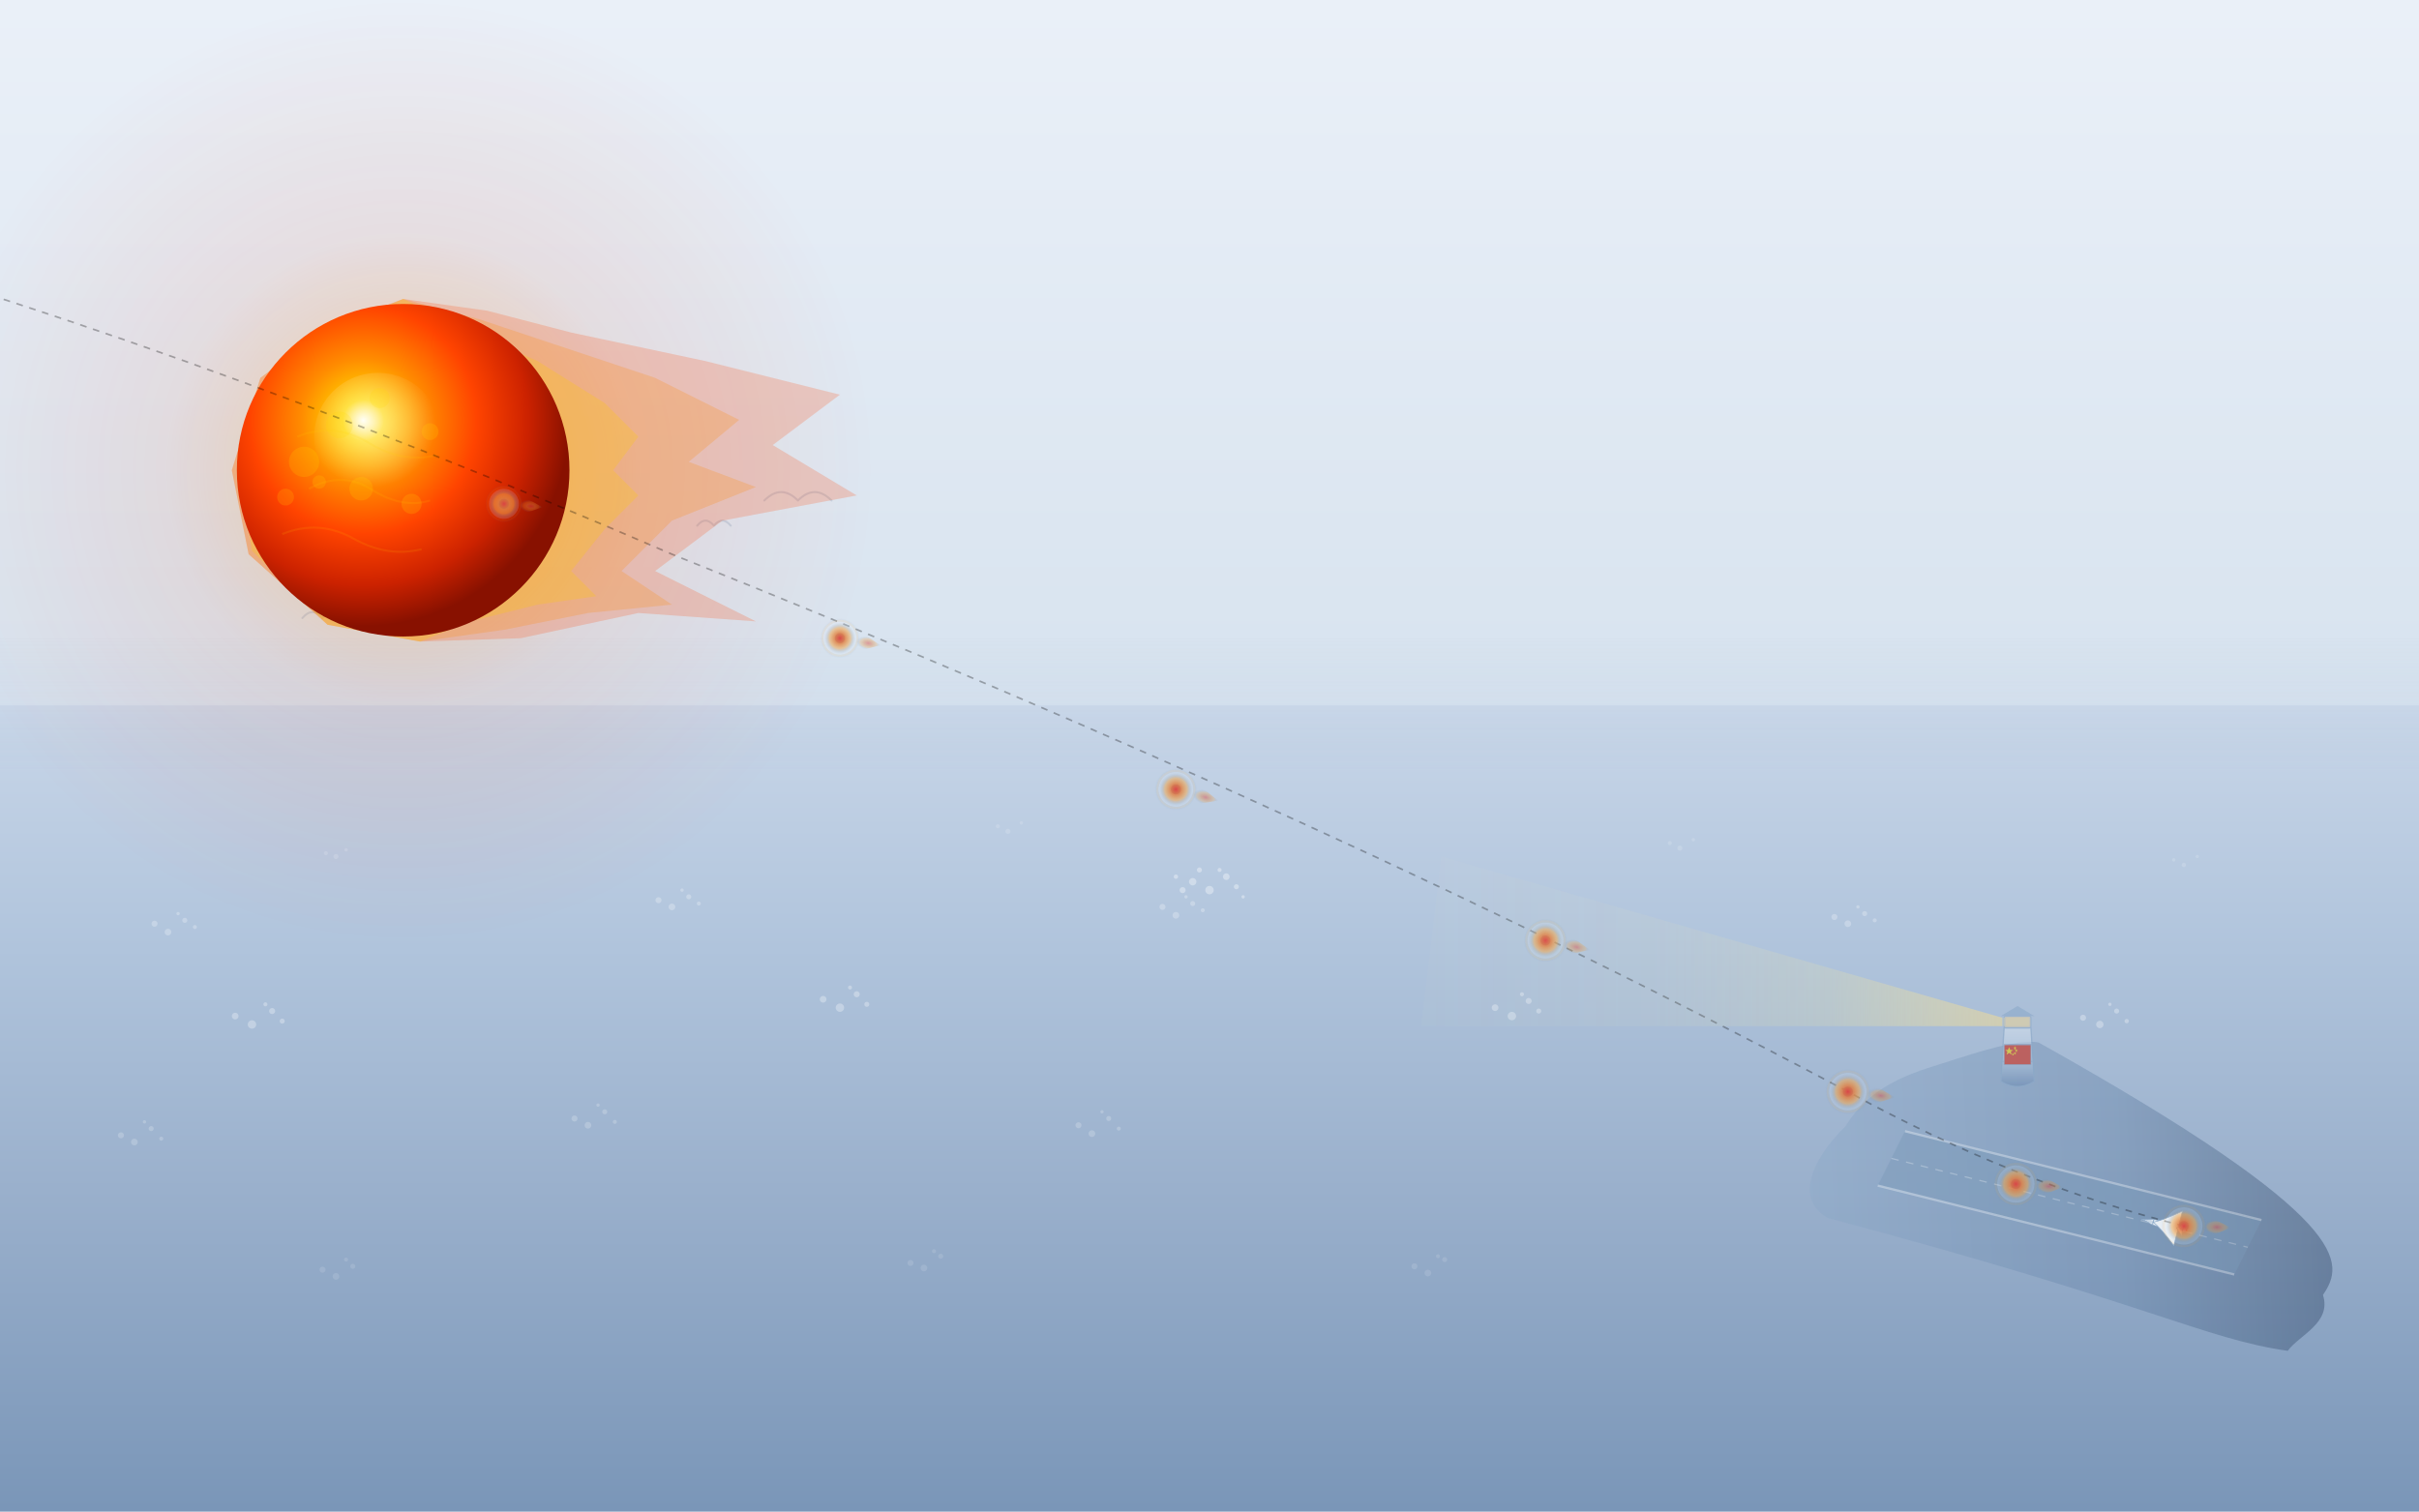
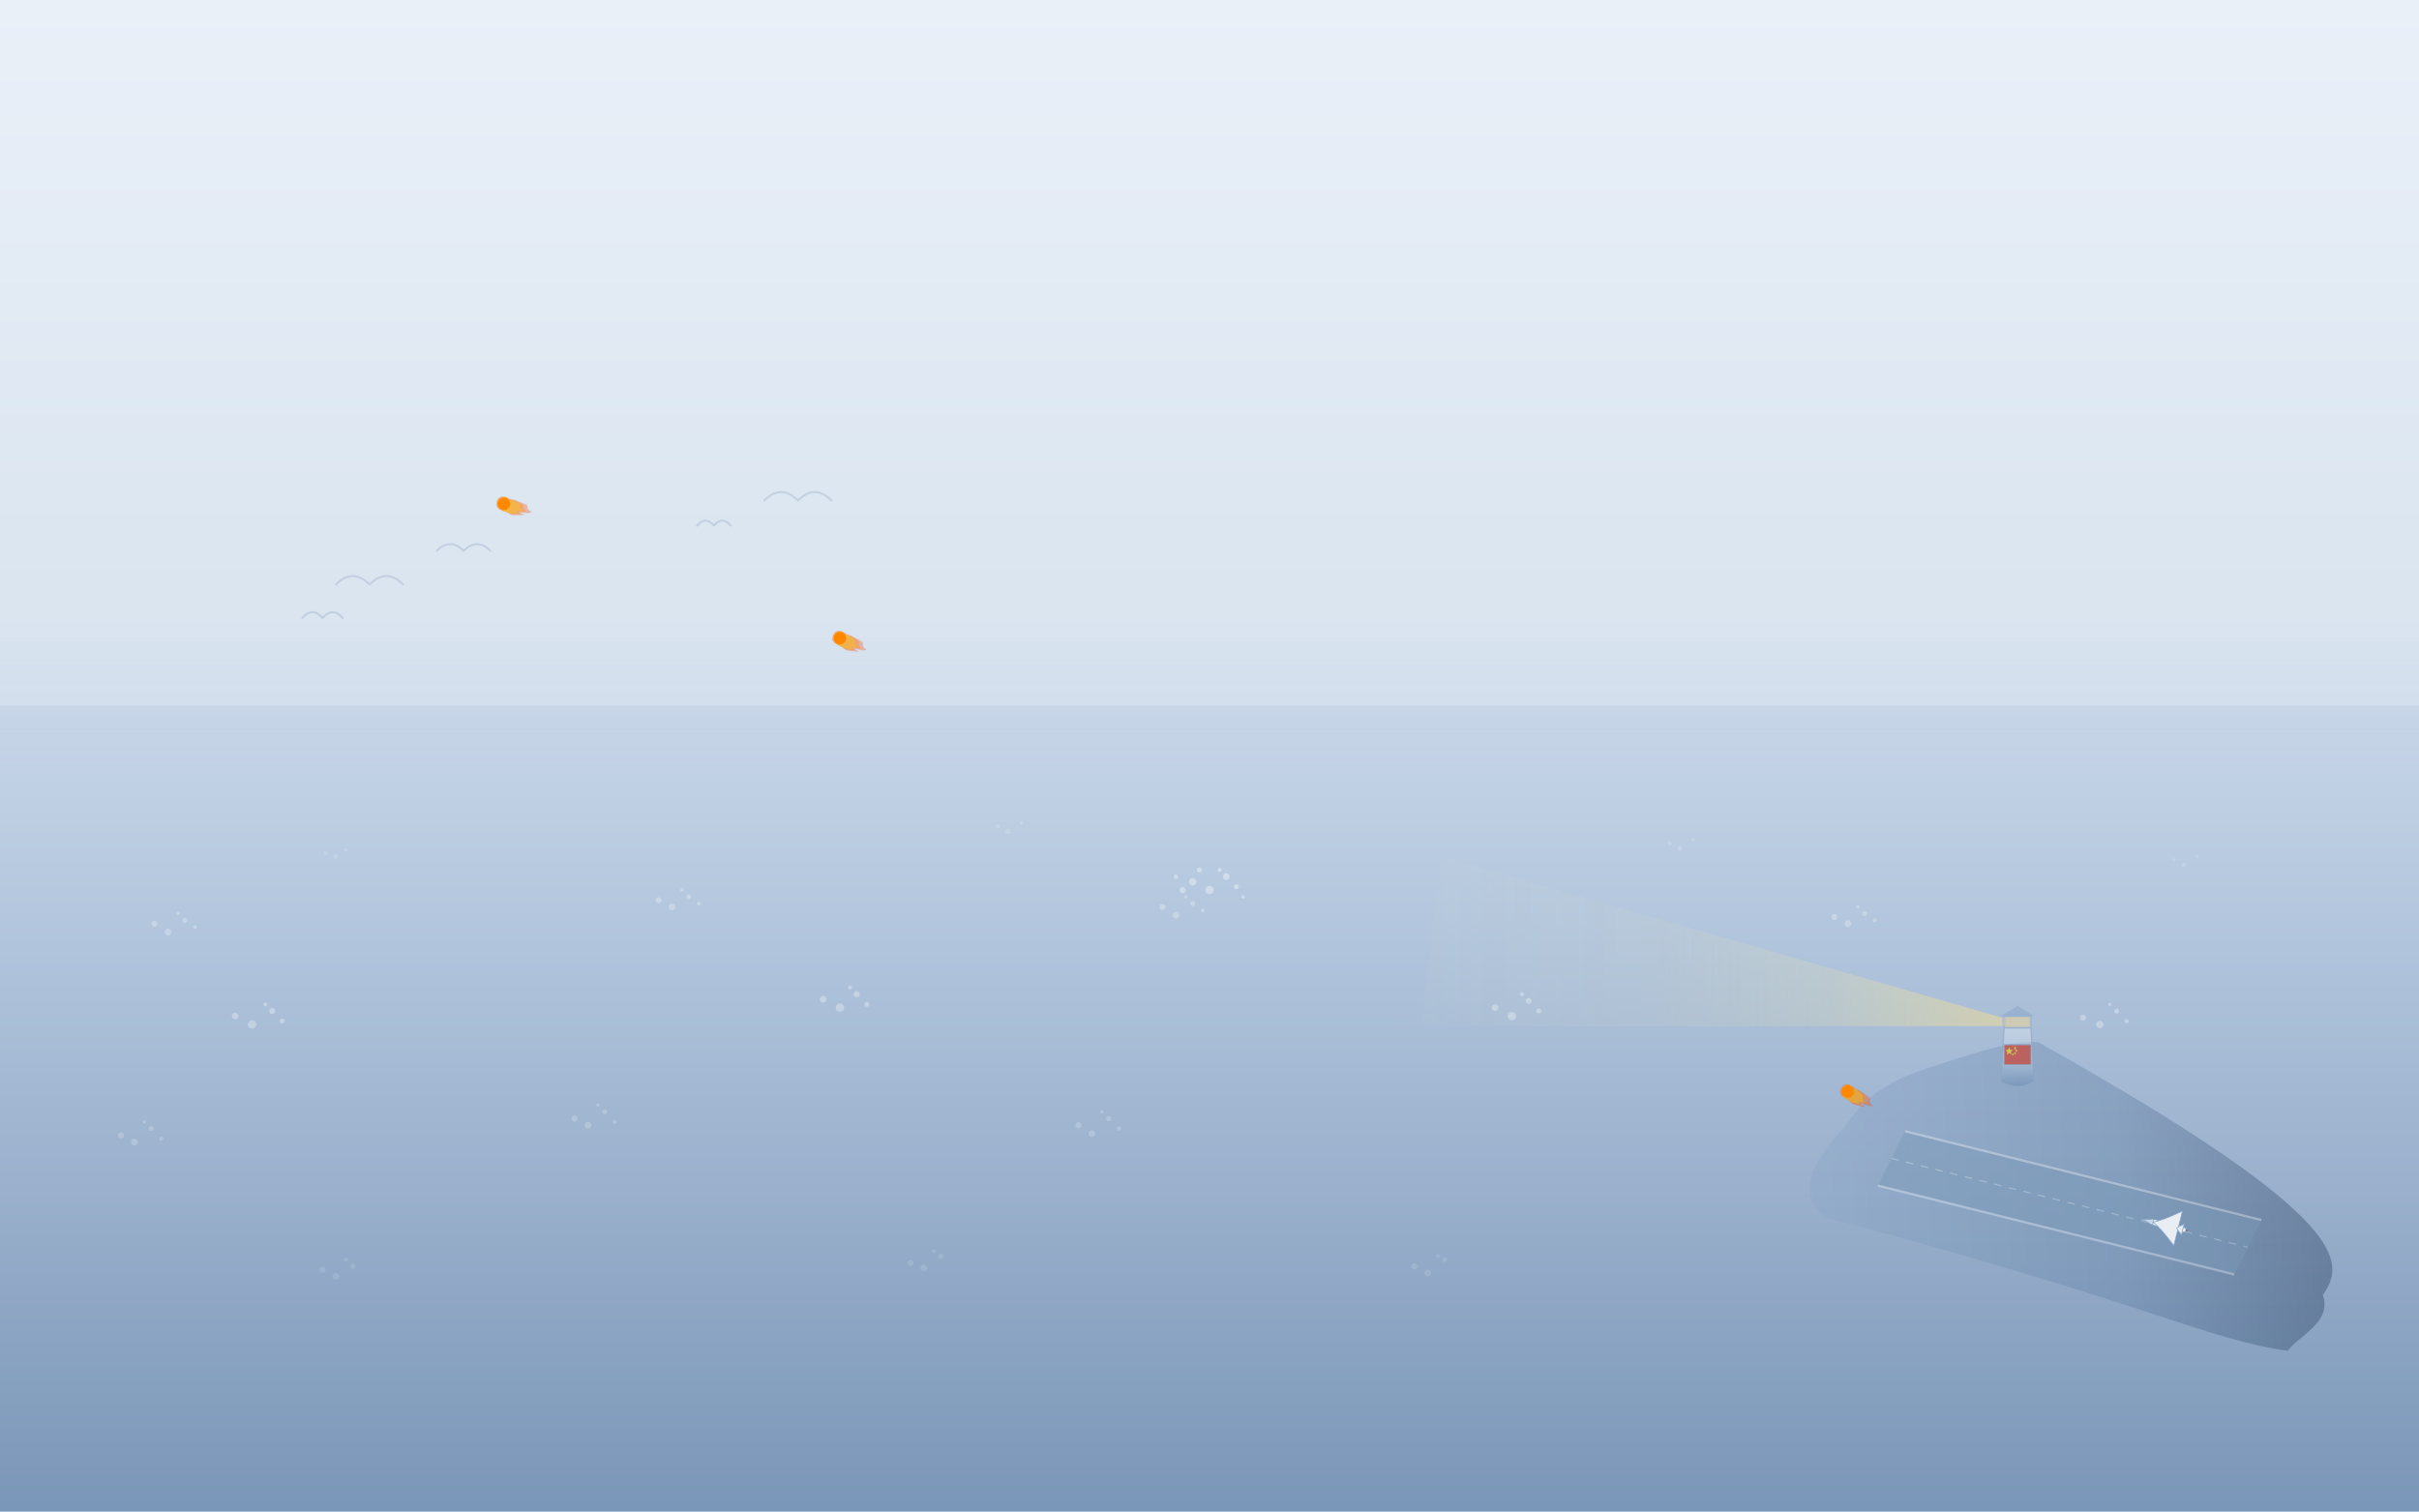
<svg xmlns="http://www.w3.org/2000/svg" viewBox="0 0 1440 900" width="1440" height="900">
  <linearGradient id="sky" x1="0" y1="0" x2="0" y2="1">
    <stop offset="0%" stop-color="#EAF0F8" />
    <stop offset="50%" stop-color="#D6E2EE" />
    <stop offset="100%" stop-color="#C8D6E8" />
  </linearGradient>
  <rect width="1440" height="900" fill="url(#sky)" />
  <linearGradient id="sea" x1="0" y1="0" x2="0" y2="1">
    <stop offset="0%" stop-color="#C8D6E8" />
    <stop offset="30%" stop-color="#B0C4DC" />
    <stop offset="60%" stop-color="#9AB0CC" />
    <stop offset="100%" stop-color="#7A96B8" />
  </linearGradient>
  <rect x="0" y="420" width="1440" height="480" fill="url(#sea)" />
  <linearGradient id="merge" x1="0" y1="0" x2="0" y2="1">
    <stop offset="0%" stop-color="#D6E2EE" stop-opacity="0.5" />
    <stop offset="50%" stop-color="#C8D6E8" stop-opacity="0.3" />
    <stop offset="100%" stop-color="#B0C4DC" stop-opacity="0" />
  </linearGradient>
  <rect x="0" y="380" width="1440" height="80" fill="url(#merge)" />
  <g fill="none" stroke="#5A7AA0" stroke-width="1.2" stroke-linecap="round" stroke-linejoin="round" opacity="0.20" transform="translate(-80, 128)">
    <g>
      <animateTransform attributeName="transform" type="scale" values="1,1;1,1;1,0.94;1,1;1,0.94;1,1;1,0.94;1,1;1,0.94;1,1;1,0.94;1,1;1,1" keyTimes="0;0.44;0.45;0.46;0.47;0.48;0.49;0.50;0.51;0.52;0.53;0.54;1" dur="28s" repeatCount="indefinite" />
      <path d="M280,220 Q290,210 300,220 Q310,210 320,220" />
    </g>
    <g>
      <animateTransform attributeName="transform" type="scale" values="1,1;1,1;1,0.94;1,1;1,0.94;1,1;1,0.94;1,1;1,0.94;1,1;1,0.94;1,1;1,1" keyTimes="0;0.445;0.455;0.465;0.475;0.485;0.495;0.505;0.515;0.525;0.535;0.545;1" dur="28s" repeatCount="indefinite" />
      <path d="M340,200 Q348,192 356,200 Q364,192 372,200" />
    </g>
    <g>
      <animateTransform attributeName="transform" type="scale" values="1,1;1,1;1,0.94;1,1;1,0.94;1,1;1,0.94;1,1;1,0.94;1,1;1,0.94;1,1;1,1" keyTimes="0;0.45;0.46;0.47;0.48;0.49;0.50;0.51;0.52;0.53;0.54;0.55;1" dur="28s" repeatCount="indefinite" />
      <path d="M260,240 Q266,233 272,240 Q278,233 284,240" />
    </g>
    <g transform="translate(15, -10)">
      <g>
        <animateTransform attributeName="transform" type="scale" values="1,1;1,1;1,0.94;1,1;1,0.94;1,1;1,0.94;1,1;1,0.94;1,1;1,0.94;1,1;1,1" keyTimes="0;0.44;0.45;0.46;0.47;0.48;0.49;0.50;0.51;0.52;0.53;0.54;1" dur="28s" repeatCount="indefinite" />
        <path d="M520,180 Q530,170 540,180 Q550,170 560,180" />
      </g>
    </g>
    <g transform="translate(15, -10)">
      <g>
        <animateTransform attributeName="transform" type="scale" values="1,1;1,1;1,0.94;1,1;1,0.94;1,1;1,0.94;1,1;1,0.94;1,1;1,0.94;1,1;1,1" keyTimes="0;0.455;0.465;0.475;0.485;0.495;0.505;0.515;0.525;0.535;0.545;0.555;1" dur="28s" repeatCount="indefinite" />
        <path d="M480,195 Q485,189 490,195 Q495,189 500,195" />
      </g>
    </g>
  </g>
  <defs>
    <radialGradient id="sunGlow" cx="50%" cy="50%" r="50%">
-       <stop offset="0%" stop-color="#FFD700" stop-opacity="0.50" />
-       <stop offset="25%" stop-color="#FF8C00" stop-opacity="0.22" />
-       <stop offset="50%" stop-color="#FF4500" stop-opacity="0.08" />
+       <stop offset="0%" stop-color="#FFD700" stop-opacity="0.12" />
+       <stop offset="25%" stop-color="#FF8C00" stop-opacity="0.05" />
+       <stop offset="50%" stop-color="#FF4500" stop-opacity="0.02" />
      <stop offset="100%" stop-color="#FF2200" stop-opacity="0" />
    </radialGradient>
-     <radialGradient id="sunBodyGrad" cx="38%" cy="35%" r="62%">
-       <stop offset="0%" stop-color="#FFFEF0" />
-       <stop offset="10%" stop-color="#FFD700" />
-       <stop offset="30%" stop-color="#FF8C00" />
-       <stop offset="55%" stop-color="#FF4400" />
-       <stop offset="80%" stop-color="#CC2200" />
-       <stop offset="100%" stop-color="#881100" />
+     <radialGradient id="sunBodyGrad" cx="38%" cy="35%" r="100%">
+       <stop offset="0%" stop-color="#FFFEF0" stop-opacity="1" />
+       <stop offset="20%" stop-color="#FFD700" stop-opacity="1" />
+       <stop offset="40%" stop-color="#FF8C00" stop-opacity="0.7" />
+       <stop offset="60%" stop-color="#FF4400" stop-opacity="0.3" />
+       <stop offset="80%" stop-color="#CC2200" stop-opacity="0.06" />
+       <stop offset="100%" stop-color="#881100" stop-opacity="0" />
    </radialGradient>
    <radialGradient id="sunCore" cx="45%" cy="40%" r="50%">
-       <stop offset="0%" stop-color="#FFFFFF" stop-opacity="0.50" />
+       <stop offset="0%" stop-color="#FFFFFF" stop-opacity="0.30" />
      <stop offset="100%" stop-color="#FFFFFF" stop-opacity="0" />
    </radialGradient>
+     <filter id="gasTurbulence" x="-30%" y="-30%" width="160%" height="160%">
+       <feTurbulence type="fractalNoise" baseFrequency="0.035" numOctaves="4" result="noise" />
+       <feDisplacementMap in="SourceGraphic" in2="noise" scale="7" result="displaced" />
+       <feGaussianBlur in="displaced" stdDeviation="12" />
+     </filter>
  </defs>
-   <circle cx="240" cy="280" r="280" fill="url(#sunGlow)" />
-   <g>
-     <polygon points="240,178 290,185 340,198 420,215 500,235 460,265 510,295 430,310 390,340 450,370 380,365 310,380 250,382 195,372 148,330 138,280 155,225 195,195" fill="#FF4400" fill-opacity="0.20" />
-     <polygon points="240,178 285,190 330,205 390,225 440,250 410,275 450,290 400,310 370,340 400,360 350,365 300,375 250,382 195,372 148,330 138,280 155,225 195,195" fill="#FF8800" fill-opacity="0.22" />
-     <polygon points="240,178 275,195 320,215 360,240 380,260 365,280 380,295 360,315 340,340 355,355 320,360 280,370 250,382 195,372 150,328 142,280 158,230 195,198" fill="#FFCC00" fill-opacity="0.25" />
-   </g>
-   <circle cx="240" cy="280" r="99" fill="url(#sunBodyGrad)" />
-   <circle cx="225" cy="260" r="38" fill="url(#sunCore)" />
-   <g fill="none" stroke="#FFCC00" stroke-width="1.2" opacity="0.12">
-     <path d="M177,260 Q199,251 220,264 Q240,276 260,271" />
-     <path d="M184,291 Q204,280 222,292 Q240,303 256,298" />
-     <path d="M168,318 Q190,309 211,321 Q231,332 251,327" />
-   </g>
-   <g fill="#FFD700" opacity="0.18">
-     <circle cx="202" cy="253" r="8" />
-     <circle cx="226" cy="237" r="6" />
-     <circle cx="181" cy="275" r="9" />
-     <circle cx="256" cy="257" r="5" />
-     <circle cx="215" cy="291" r="7" />
-     <circle cx="170" cy="296" r="5" />
-     <circle cx="245" cy="300" r="6" />
-     <circle cx="190" cy="287" r="4" />
-   </g>
  <g transform="translate(0, 20)">
    <g opacity="0.35" transform="translate(1245, 695) scale(0.90, 1) rotate(-3) translate(-1245, -695)">
      <linearGradient id="islandGrad" x1="0" y1="0" x2="1" y2="0">
        <stop offset="0%" stop-color="#8AA8C8" />
        <stop offset="60%" stop-color="#5A7AA0" />
        <stop offset="100%" stop-color="#1A3050" />
      </linearGradient>
      <path d="M1370,791              C1315,781 1280,758 1070,696              C1050,684 1060,662 1085,642              C1105,616 1135,612 1160,606              C1190,599 1205,597 1215,599              C1420,716 1410,741 1395,759              C1400,776 1378,782 1370,791              Z" fill="url(#islandGrad)" />
    </g>
    <g opacity="0.45" transform="translate(1232, 696.2) scale(0.90) translate(-1232, -696.2)">
      <path d="M1123.1,648.8 L1105.1,684.8 L1340.9,743.6 L1358.9,707.6 Z" fill="#7A9AB8" />
      <line x1="1123.1" y1="648.8" x2="1358.9" y2="707.6" stroke="#FFFFFF" stroke-width="1.5" opacity="0.70" />
      <line x1="1105.1" y1="684.8" x2="1340.9" y2="743.6" stroke="#FFFFFF" stroke-width="1.5" opacity="0.70" />
      <line x1="1114.1" y1="666.8" x2="1349.9" y2="725.6" stroke="#FFFFFF" stroke-width="0.8" stroke-dasharray="5,5" opacity="0.55" />
    </g>
    <g>
      <animateTransform attributeName="transform" type="translate" values="0,0; 0,0; -100,-25; -200,-80; -900,-399; -1450,-599; 380,140; 100,25; 10,3; 0,0; 0,0" keyTimes="0; 0.25; 0.30; 0.35; 0.48; 0.54; 0.60; 0.78; 0.86; 0.90; 1" dur="28s" repeatCount="indefinite" />
      <animate attributeName="opacity" values="1; 1; 1; 1; 1; 0.5; 0; 1; 1; 1; 1" keyTimes="0; 0.25; 0.30; 0.35; 0.44; 0.48; 0.60; 0.78; 0.86; 0.90; 1" dur="28s" repeatCount="indefinite" />
      <g transform="translate(1291, 710) scale(0.96) rotate(14)">
        <rect x="-10" y="-1.8" width="19" height="3.6" rx="1" fill="#E8EEF4" stroke="#8AA8C8" stroke-width="0.4" />
        <path d="M-10,-1.8 L-15,-0.3 L-17.5,0 L-15,0.3 L-10,1.8 Z" fill="#E8EEF4" stroke="#8AA8C8" stroke-width="0.4" />
        <path d="M-10,0 Q-5,-2 6,-11 L6,11 Q-5,2 -10,0 Z" fill="#E8EEF4" stroke="#8AA8C8" stroke-width="0.4" />
        <polygon points="5,0 9,-3.5 9,3.5" fill="#E8EEF4" stroke="#8AA8C8" stroke-width="0.4" />
        <path d="M9,-1.8 L11,-0.6 L11,0.6 L9,1.8 Z" fill="#E8EEF4" stroke="#8AA8C8" stroke-width="0.4" />
        <rect x="11" y="-0.5" width="0.8" height="1" rx="0.3" fill="#CC3333" />
        <ellipse cx="-12" cy="0" rx="2.5" ry="1" fill="#8AA8C8" opacity="0.35" />
      </g>
    </g>
    <radialGradient id="fireGrad" cx="50%" cy="50%" r="50%">
      <stop offset="0%" stop-color="#DD4444" stop-opacity="0.95" />
      <stop offset="35%" stop-color="#E08040" stop-opacity="0.80" />
      <stop offset="65%" stop-color="#EE9933" stop-opacity="0.45" />
      <stop offset="90%" stop-color="#6688AA" stop-opacity="0.08" />
      <stop offset="100%" stop-color="#6688AA" stop-opacity="0" />
    </radialGradient>
-     <g fill="none" stroke="#000000" stroke-width="1" stroke-dasharray="4,4" opacity="0.30">
-       <path d="M1300,710 Q1200,685 1100,630 Q800,470 400,310 Q100,180 -160,110" />
-       <circle cx="1300" cy="710" r="3" fill="#000000" stroke="none" />
-       <circle cx="1200" cy="685" r="3" fill="#000000" stroke="none" />
-       <circle cx="1100" cy="630" r="3" fill="#000000" stroke="none" />
-       <circle cx="920" cy="540" r="3" fill="#000000" stroke="none" />
-       <circle cx="700" cy="450" r="3" fill="#000000" stroke="none" />
-       <circle cx="500" cy="360" r="3" fill="#000000" stroke="none" />
-       <circle cx="300" cy="280" r="3" fill="#000000" stroke="none" />
-     </g>
-     <g transform="translate(1300,710) scale(0.92) rotate(2)">
-       <g>
-         <animateTransform attributeName="transform" type="scale" values="1;1;1;1.06;1.12;1" keyTimes="0;0.25;0.27;0.31;0.35;1" dur="28s" repeatCount="indefinite" />
-         <animate attributeName="opacity" values="0;0;0.80;0.80;0;0" keyTimes="0;0.25;0.27;0.29;0.35;1" dur="28s" repeatCount="indefinite" />
-         <circle cx="0" cy="0" r="12" fill="#FFFFFF" opacity="0.15" />
-         <circle cx="0" cy="0" r="12" fill="url(#fireGrad)" />
-         <circle cx="0" cy="0" r="13" fill="none" stroke="#FFAA22" stroke-width="1.5" opacity="0.08" />
-         <circle cx="0" cy="0" r="14" fill="none" stroke="#6688AA" stroke-width="1" opacity="0.04" />
-         <path d="M12,-5 Q18,-6 24,-3 Q28,-1 31,0 Q28,1 24,3 Q18,6 12,5 Z" fill="url(#fireGrad)" opacity="0.50" />
-       </g>
-     </g>
-     <g transform="translate(1200,685) scale(0.92) rotate(4)">
-       <g>
-         <animateTransform attributeName="transform" type="scale" values="1;1;1;1.06;1.12;1" keyTimes="0;0.287;0.307;0.347;0.387;1" dur="28s" repeatCount="indefinite" />
-         <animate attributeName="opacity" values="0;0;0.80;0.80;0;0" keyTimes="0;0.287;0.307;0.327;0.387;1" dur="28s" repeatCount="indefinite" />
-         <circle cx="0" cy="0" r="12" fill="#FFFFFF" opacity="0.15" />
-         <circle cx="0" cy="0" r="12" fill="url(#fireGrad)" />
-         <circle cx="0" cy="0" r="13" fill="none" stroke="#FFAA22" stroke-width="1.5" opacity="0.08" />
-         <circle cx="0" cy="0" r="14" fill="none" stroke="#6688AA" stroke-width="1" opacity="0.04" />
-         <path d="M12,-5 Q18,-6 24,-3 Q28,-1 31,0 Q28,1 24,3 Q18,6 12,5 Z" fill="url(#fireGrad)" opacity="0.50" />
-       </g>
-     </g>
-     <g transform="translate(1100,630) scale(0.92) rotate(7)">
-       <g>
-         <animateTransform attributeName="transform" type="scale" values="1;1;1;1.05;1.10;1" keyTimes="0;0.337;0.357;0.397;0.437;1" dur="28s" repeatCount="indefinite" />
-         <animate attributeName="opacity" values="0;0;0.80;0.80;0;0" keyTimes="0;0.337;0.357;0.377;0.437;1" dur="28s" repeatCount="indefinite" />
-         <circle cx="0" cy="0" r="12" fill="#FFFFFF" opacity="0.15" />
-         <circle cx="0" cy="0" r="12" fill="url(#fireGrad)" />
-         <circle cx="0" cy="0" r="13" fill="none" stroke="#FFAA22" stroke-width="1.5" opacity="0.08" />
-         <circle cx="0" cy="0" r="14" fill="none" stroke="#6688AA" stroke-width="1" opacity="0.04" />
-         <path d="M12,-5 Q18,-6 24,-3 Q28,-1 31,0 Q28,1 24,3 Q18,6 12,5 Z" fill="url(#fireGrad)" opacity="0.50" />
-       </g>
-     </g>
-     <g transform="translate(920,540) scale(0.88) rotate(12)">
-       <g>
-         <animateTransform attributeName="transform" type="scale" values="1;1;1;1.04;1.08;1" keyTimes="0;0.387;0.407;0.447;0.487;1" dur="28s" repeatCount="indefinite" />
-         <animate attributeName="opacity" values="0;0;0.80;0.80;0;0" keyTimes="0;0.387;0.407;0.427;0.487;1" dur="28s" repeatCount="indefinite" />
-         <circle cx="0" cy="0" r="12" fill="#FFFFFF" opacity="0.15" />
-         <circle cx="0" cy="0" r="12" fill="url(#fireGrad)" />
-         <circle cx="0" cy="0" r="13" fill="none" stroke="#FFAA22" stroke-width="1.5" opacity="0.08" />
-         <circle cx="0" cy="0" r="14" fill="none" stroke="#6688AA" stroke-width="1" opacity="0.04" />
-         <path d="M12,-5 Q18,-6 24,-3 Q28,-1 31,0 Q28,1 24,3 Q18,6 12,5 Z" fill="url(#fireGrad)" opacity="0.50" />
-       </g>
-     </g>
-     <g transform="translate(700,450) scale(0.85) rotate(15)">
-       <g>
-         <animateTransform attributeName="transform" type="scale" values="1;1;1;1.04;1.08;1" keyTimes="0;0.427;0.447;0.487;0.527;1" dur="28s" repeatCount="indefinite" />
-         <animate attributeName="opacity" values="0;0;0.80;0.80;0;0" keyTimes="0;0.427;0.447;0.467;0.527;1" dur="28s" repeatCount="indefinite" />
-         <circle cx="0" cy="0" r="12" fill="#FFFFFF" opacity="0.15" />
-         <circle cx="0" cy="0" r="12" fill="url(#fireGrad)" />
-         <circle cx="0" cy="0" r="13" fill="none" stroke="#FFAA22" stroke-width="1.5" opacity="0.08" />
-         <circle cx="0" cy="0" r="14" fill="none" stroke="#6688AA" stroke-width="1" opacity="0.04" />
-         <path d="M12,-5 Q18,-6 24,-3 Q28,-1 31,0 Q28,1 24,3 Q18,6 12,5 Z" fill="url(#fireGrad)" opacity="0.50" />
-       </g>
-     </g>
-     <g transform="translate(500,360) scale(0.80) rotate(10)">
-       <g>
-         <animateTransform attributeName="transform" type="scale" values="1;1;1;1.03;1.06;1" keyTimes="0;0.46;0.48;0.52;0.56;1" dur="28s" repeatCount="indefinite" />
-         <animate attributeName="opacity" values="0;0;0.80;0.80;0;0" keyTimes="0;0.46;0.48;0.50;0.56;1" dur="28s" repeatCount="indefinite" />
-         <circle cx="0" cy="0" r="12" fill="#FFFFFF" opacity="0.15" />
-         <circle cx="0" cy="0" r="12" fill="url(#fireGrad)" />
-         <circle cx="0" cy="0" r="13" fill="none" stroke="#FFAA22" stroke-width="1.5" opacity="0.08" />
-         <circle cx="0" cy="0" r="14" fill="none" stroke="#6688AA" stroke-width="1" opacity="0.04" />
-         <path d="M12,-5 Q18,-6 24,-3 Q28,-1 31,0 Q28,1 24,3 Q18,6 12,5 Z" fill="url(#fireGrad)" opacity="0.50" />
-       </g>
-     </g>
-     <g transform="translate(300,280) scale(0.75) rotate(5)">
-       <g>
-         <animateTransform attributeName="transform" type="scale" values="1;1;1;1.03;1.05;1" keyTimes="0;0.50;0.52;0.56;0.60;1" dur="28s" repeatCount="indefinite" />
-         <animate attributeName="opacity" values="0;0;0.80;0.80;0;0" keyTimes="0;0.50;0.52;0.54;0.60;1" dur="28s" repeatCount="indefinite" />
-         <circle cx="0" cy="0" r="12" fill="#FFFFFF" opacity="0.15" />
-         <circle cx="0" cy="0" r="12" fill="url(#fireGrad)" />
-         <circle cx="0" cy="0" r="13" fill="none" stroke="#FFAA22" stroke-width="1.5" opacity="0.08" />
-         <circle cx="0" cy="0" r="14" fill="none" stroke="#6688AA" stroke-width="1" opacity="0.04" />
-         <path d="M12,-5 Q18,-6 24,-3 Q28,-1 31,0 Q28,1 24,3 Q18,6 12,5 Z" fill="url(#fireGrad)" opacity="0.50" />
+     <g transform="translate(1100,630) scale(0.92) rotate(28)">
+       <g>
+         <animateTransform attributeName="transform" type="scale" values="1;1;1;1.06;1.10;1" keyTimes="0;0.35;0.351;0.39;0.42;1" dur="28s" repeatCount="indefinite" />
+         <animate attributeName="opacity" values="0;0;0.80;0.80;0;0" keyTimes="0;0.35;0.351;0.39;0.41;1" dur="28s" repeatCount="indefinite" />
+         <g transform="scale(0.059) translate(-240, -280)">
+           <g>
+             <polygon points="240,201 195,208 165,235 155,280 168,328 200,352 250,359 300,362 360,378 490,340 430,325 520,312 560,290 510,270 490,228 420,216 340,208 300,212" fill="#FF4400" fill-opacity="0.30" />
+             <polygon points="240,201 200,210 170,238 160,280 172,325 205,350 250,359 295,360 340,372 450,342 410,326 470,312 500,292 460,274 450,238 395,222 335,212 290,216" fill="#FF8800" fill-opacity="0.33" />
+             <polygon points="240,201 205,213 175,242 165,280 178,320 210,347 250,359 285,358 325,365 410,338 385,324 430,312 450,296 420,278 410,245 370,228 315,216 275,220" fill="#FFCC00" fill-opacity="0.36" />
+           </g>
+           <circle cx="240" cy="280" r="68" fill="#FF8800" />
+         </g>
+       </g>
+     </g>
+     <g transform="translate(500,360) scale(0.92) rotate(22)">
+       <g>
+         <animateTransform attributeName="transform" type="scale" values="1;1;1;1.06;1.10;1" keyTimes="0;0.46;0.461;0.50;0.53;1" dur="28s" repeatCount="indefinite" />
+         <animate attributeName="opacity" values="0;0;0.80;0.80;0;0" keyTimes="0;0.46;0.461;0.50;0.52;1" dur="28s" repeatCount="indefinite" />
+         <g transform="scale(0.059) translate(-240, -280)">
+           <g>
+             <polygon points="240,201 195,208 165,235 155,280 168,328 200,352 250,359 300,362 360,378 490,340 430,325 520,312 560,290 510,270 490,228 420,216 340,208 300,212" fill="#FF4400" fill-opacity="0.30" />
+             <polygon points="240,201 200,210 170,238 160,280 172,325 205,350 250,359 295,360 340,372 450,342 410,326 470,312 500,292 460,274 450,238 395,222 335,212 290,216" fill="#FF8800" fill-opacity="0.33" />
+             <polygon points="240,201 205,213 175,242 165,280 178,320 210,347 250,359 285,358 325,365 410,338 385,324 430,312 450,296 420,278 410,245 370,228 315,216 275,220" fill="#FFCC00" fill-opacity="0.36" />
+           </g>
+           <circle cx="240" cy="280" r="68" fill="#FF8800" />
+         </g>
+       </g>
+     </g>
+     <g transform="translate(300,280) scale(0.92) rotate(15)">
+       <g>
+         <animateTransform attributeName="transform" type="scale" values="1;1;1;1.06;1.10;1" keyTimes="0;0.49;0.491;0.53;0.56;1" dur="28s" repeatCount="indefinite" />
+         <animate attributeName="opacity" values="0;0;0.80;0.80;0;0" keyTimes="0;0.49;0.491;0.53;0.55;1" dur="28s" repeatCount="indefinite" />
+         <g transform="scale(0.059) translate(-240, -280)">
+           <g>
+             <polygon points="240,201 195,208 165,235 155,280 168,328 200,352 250,359 300,362 360,378 490,340 430,325 520,312 560,290 510,270 490,228 420,216 340,208 300,212" fill="#FF4400" fill-opacity="0.30" />
+             <polygon points="240,201 200,210 170,238 160,280 172,325 205,350 250,359 295,360 340,372 450,342 410,326 470,312 500,292 460,274 450,238 395,222 335,212 290,216" fill="#FF8800" fill-opacity="0.33" />
+             <polygon points="240,201 205,213 175,242 165,280 178,320 210,347 250,359 285,358 325,365 410,338 385,324 430,312 450,296 420,278 410,245 370,228 315,216 275,220" fill="#FFCC00" fill-opacity="0.36" />
+           </g>
+           <circle cx="240" cy="280" r="68" fill="#FF8800" />
+         </g>
      </g>
    </g>
    <g opacity="0.56">
      <linearGradient id="towerGrad" x1="0" y1="0" x2="0" y2="1">
        <stop offset="0%" stop-color="#D6E2EE" />
        <stop offset="60%" stop-color="#B0C4DC" />
        <stop offset="100%" stop-color="#6A8AB0" />
      </linearGradient>
      <path d="M1191,624 Q1201,630 1211,624 L1209,592 L1193,592 Z" fill="url(#towerGrad)" stroke="#8AA8C8" stroke-width="0.8" />
      <line x1="1192" y1="612" x2="1210" y2="612" stroke="#8AA8C8" stroke-width="0.5" />
      <g>
        <rect x="1193" y="602" width="16" height="12" fill="#DE2910" stroke="#8AA8C8" stroke-width="0.4" />
        <polygon points="1196,603.5 1196.7,605.2 1198.3,605.2 1197,606.2 1197.5,608 1196,606.9 1194.5,608 1195,606.2 1193.7,605.2 1195.3,605.2" fill="#FFDE00" />
        <polygon points="1199.5,602.8 1199.7,603.7 1200.5,603.7 1199.8,604.2 1200,605.2 1199.5,604.6 1199,605.2 1199.2,604.2 1198.5,603.7 1199.3,603.7" fill="#FFDE00" />
        <polygon points="1200.3,604.5 1200.5,605.2 1201.2,605.2 1200.6,605.6 1200.8,606.5 1200.3,606 1199.8,606.5 1200,605.6 1199.4,605.2 1200.1,605.2" fill="#FFDE00" />
        <polygon points="1199.5,606.2 1199.7,606.9 1200.3,606.9 1199.8,607.3 1200,608 1199.5,607.5 1199,608 1199.2,607.3 1198.7,606.9 1199.3,606.9" fill="#FFDE00" />
        <polygon points="1198.3,607 1198.5,607.6 1199,607.6 1198.6,608 1198.7,608.5 1198.3,608.2 1197.9,608.5 1198,608 1197.6,607.6 1198.1,607.6" fill="#FFDE00" />
      </g>
      <line x1="1192" y1="602" x2="1210" y2="602" stroke="#8AA8C8" stroke-width="0.5" />
      <rect x="1193" y="585" width="16" height="7" rx="1" fill="#D6C8A8" stroke="#8AA8C8" stroke-width="0.7" />
      <rect x="1194" y="586" width="14" height="5" rx="0.8" fill="#FFE088" opacity="0.50" />
      <path d="M1191,585 L1201,579 L1211,585 Z" fill="#8AA8C8" />
      <line x1="1193" y1="586" x2="1193" y2="591" stroke="#FFE088" stroke-width="0.8" opacity="0.50" />
      <linearGradient id="beamFade" x1="1" y1="0" x2="0" y2="0">
        <stop offset="0%" stop-color="#FFE088" stop-opacity="0.82" />
        <stop offset="30%" stop-color="#FFEE99" stop-opacity="0.30" />
        <stop offset="60%" stop-color="#FFEEAA" stop-opacity="0.12" />
        <stop offset="100%" stop-color="#FFEEBB" stop-opacity="0.04" />
      </linearGradient>
      <g opacity="1">
        <animateTransform attributeName="transform" type="rotate" values="-5 1192 590; 5 1192 590; -5 1192 590" keyTimes="0; 0.5; 1" dur="6s" repeatCount="indefinite" />
        <path d="M1192,586 L858,490 L846,591 L1192,591 Z" fill="url(#beamFade)" />
      </g>
    </g>
  </g>
  <g fill="#FFFFFF">
    <g opacity="0.15">
      <circle cx="200" cy="510" r="1.5" />
      <circle cx="206" cy="506" r="1" />
      <circle cx="194" cy="508" r="1.2" />
      <circle cx="600" cy="495" r="1.5" />
      <circle cx="608" cy="490" r="1" />
      <circle cx="594" cy="492" r="1.2" />
      <circle cx="1000" cy="505" r="1.5" />
      <circle cx="1008" cy="500" r="1" />
      <circle cx="994" cy="502" r="1.2" />
      <circle cx="1300" cy="515" r="1.3" />
      <circle cx="1308" cy="510" r="1" />
      <circle cx="1294" cy="512" r="1" />
    </g>
    <g opacity="0.25">
      <circle cx="100" cy="555" r="2" />
      <circle cx="110" cy="548" r="1.5" />
      <circle cx="92" cy="550" r="1.8" />
      <circle cx="106" cy="544" r="1" />
      <circle cx="116" cy="552" r="1.2" />
      <circle cx="400" cy="540" r="2" />
      <circle cx="410" cy="534" r="1.5" />
      <circle cx="392" cy="536" r="1.8" />
      <circle cx="406" cy="530" r="1" />
      <circle cx="416" cy="538" r="1.2" />
      <circle cx="700" cy="545" r="2" />
      <circle cx="710" cy="538" r="1.5" />
      <circle cx="692" cy="540" r="1.8" />
      <circle cx="706" cy="534" r="1" />
      <circle cx="716" cy="542" r="1.2" />
      <circle cx="1100" cy="550" r="2" />
      <circle cx="1110" cy="544" r="1.5" />
      <circle cx="1092" cy="546" r="1.8" />
      <circle cx="1106" cy="540" r="1" />
      <circle cx="1116" cy="548" r="1.2" />
    </g>
    <g opacity="0.35">
      <circle cx="720" cy="530" r="2.5" />
      <circle cx="730" cy="522" r="2" />
      <circle cx="710" cy="525" r="2.2" />
      <circle cx="736" cy="528" r="1.5" />
      <circle cx="704" cy="530" r="1.8" />
      <circle cx="726" cy="518" r="1.2" />
      <circle cx="714" cy="518" r="1.5" />
      <circle cx="740" cy="534" r="1" />
      <circle cx="700" cy="522" r="1.3" />
    </g>
    <g opacity="0.30">
      <circle cx="150" cy="610" r="2.5" />
      <circle cx="162" cy="602" r="1.8" />
      <circle cx="140" cy="605" r="2" />
      <circle cx="158" cy="598" r="1.2" />
      <circle cx="168" cy="608" r="1.5" />
      <circle cx="500" cy="600" r="2.5" />
      <circle cx="510" cy="592" r="1.8" />
      <circle cx="490" cy="595" r="2" />
      <circle cx="506" cy="588" r="1.2" />
      <circle cx="516" cy="598" r="1.5" />
      <circle cx="900" cy="605" r="2.5">
        <animate attributeName="cy" values="605;590;605" dur="3s" repeatCount="indefinite" />
      </circle>
      <circle cx="910" cy="596" r="1.8">
        <animate attributeName="cy" values="596;582;596" dur="3.5s" repeatCount="indefinite" />
      </circle>
      <circle cx="890" cy="600" r="2">
        <animate attributeName="cy" values="600;586;600" dur="4s" repeatCount="indefinite" />
      </circle>
      <circle cx="906" cy="592" r="1.2">
        <animate attributeName="cy" values="592;580;592" dur="2.8s" repeatCount="indefinite" />
      </circle>
      <circle cx="916" cy="602" r="1.5">
        <animate attributeName="cy" values="602;588;602" dur="3.2s" repeatCount="indefinite" />
      </circle>
      <circle cx="1250" cy="610" r="2.2" />
      <circle cx="1260" cy="602" r="1.5" />
      <circle cx="1240" cy="606" r="1.8" />
      <circle cx="1256" cy="598" r="1" />
      <circle cx="1266" cy="608" r="1.3" />
    </g>
    <g opacity="0.20">
      <circle cx="80" cy="680" r="2" />
      <circle cx="90" cy="672" r="1.5" />
      <circle cx="72" cy="676" r="1.8" />
      <circle cx="86" cy="668" r="1" />
      <circle cx="96" cy="678" r="1.2" />
      <circle cx="350" cy="670" r="2" />
      <circle cx="360" cy="662" r="1.5" />
      <circle cx="342" cy="666" r="1.8" />
      <circle cx="356" cy="658" r="1" />
      <circle cx="366" cy="668" r="1.2" />
      <circle cx="650" cy="675" r="2" />
      <circle cx="660" cy="666" r="1.5" />
      <circle cx="642" cy="670" r="1.8" />
      <circle cx="656" cy="662" r="1" />
      <circle cx="666" cy="672" r="1.2" />
    </g>
    <g opacity="0.12">
      <circle cx="200" cy="760" r="2" />
      <circle cx="210" cy="754" r="1.5" />
      <circle cx="192" cy="756" r="1.8" />
      <circle cx="206" cy="750" r="1.2" />
      <circle cx="550" cy="755" r="2" />
      <circle cx="560" cy="748" r="1.5" />
      <circle cx="542" cy="752" r="1.8" />
      <circle cx="556" cy="745" r="1.2" />
      <circle cx="850" cy="758" r="2" />
      <circle cx="860" cy="750" r="1.5" />
      <circle cx="842" cy="754" r="1.8" />
      <circle cx="856" cy="748" r="1.2" />
    </g>
  </g>
</svg>
